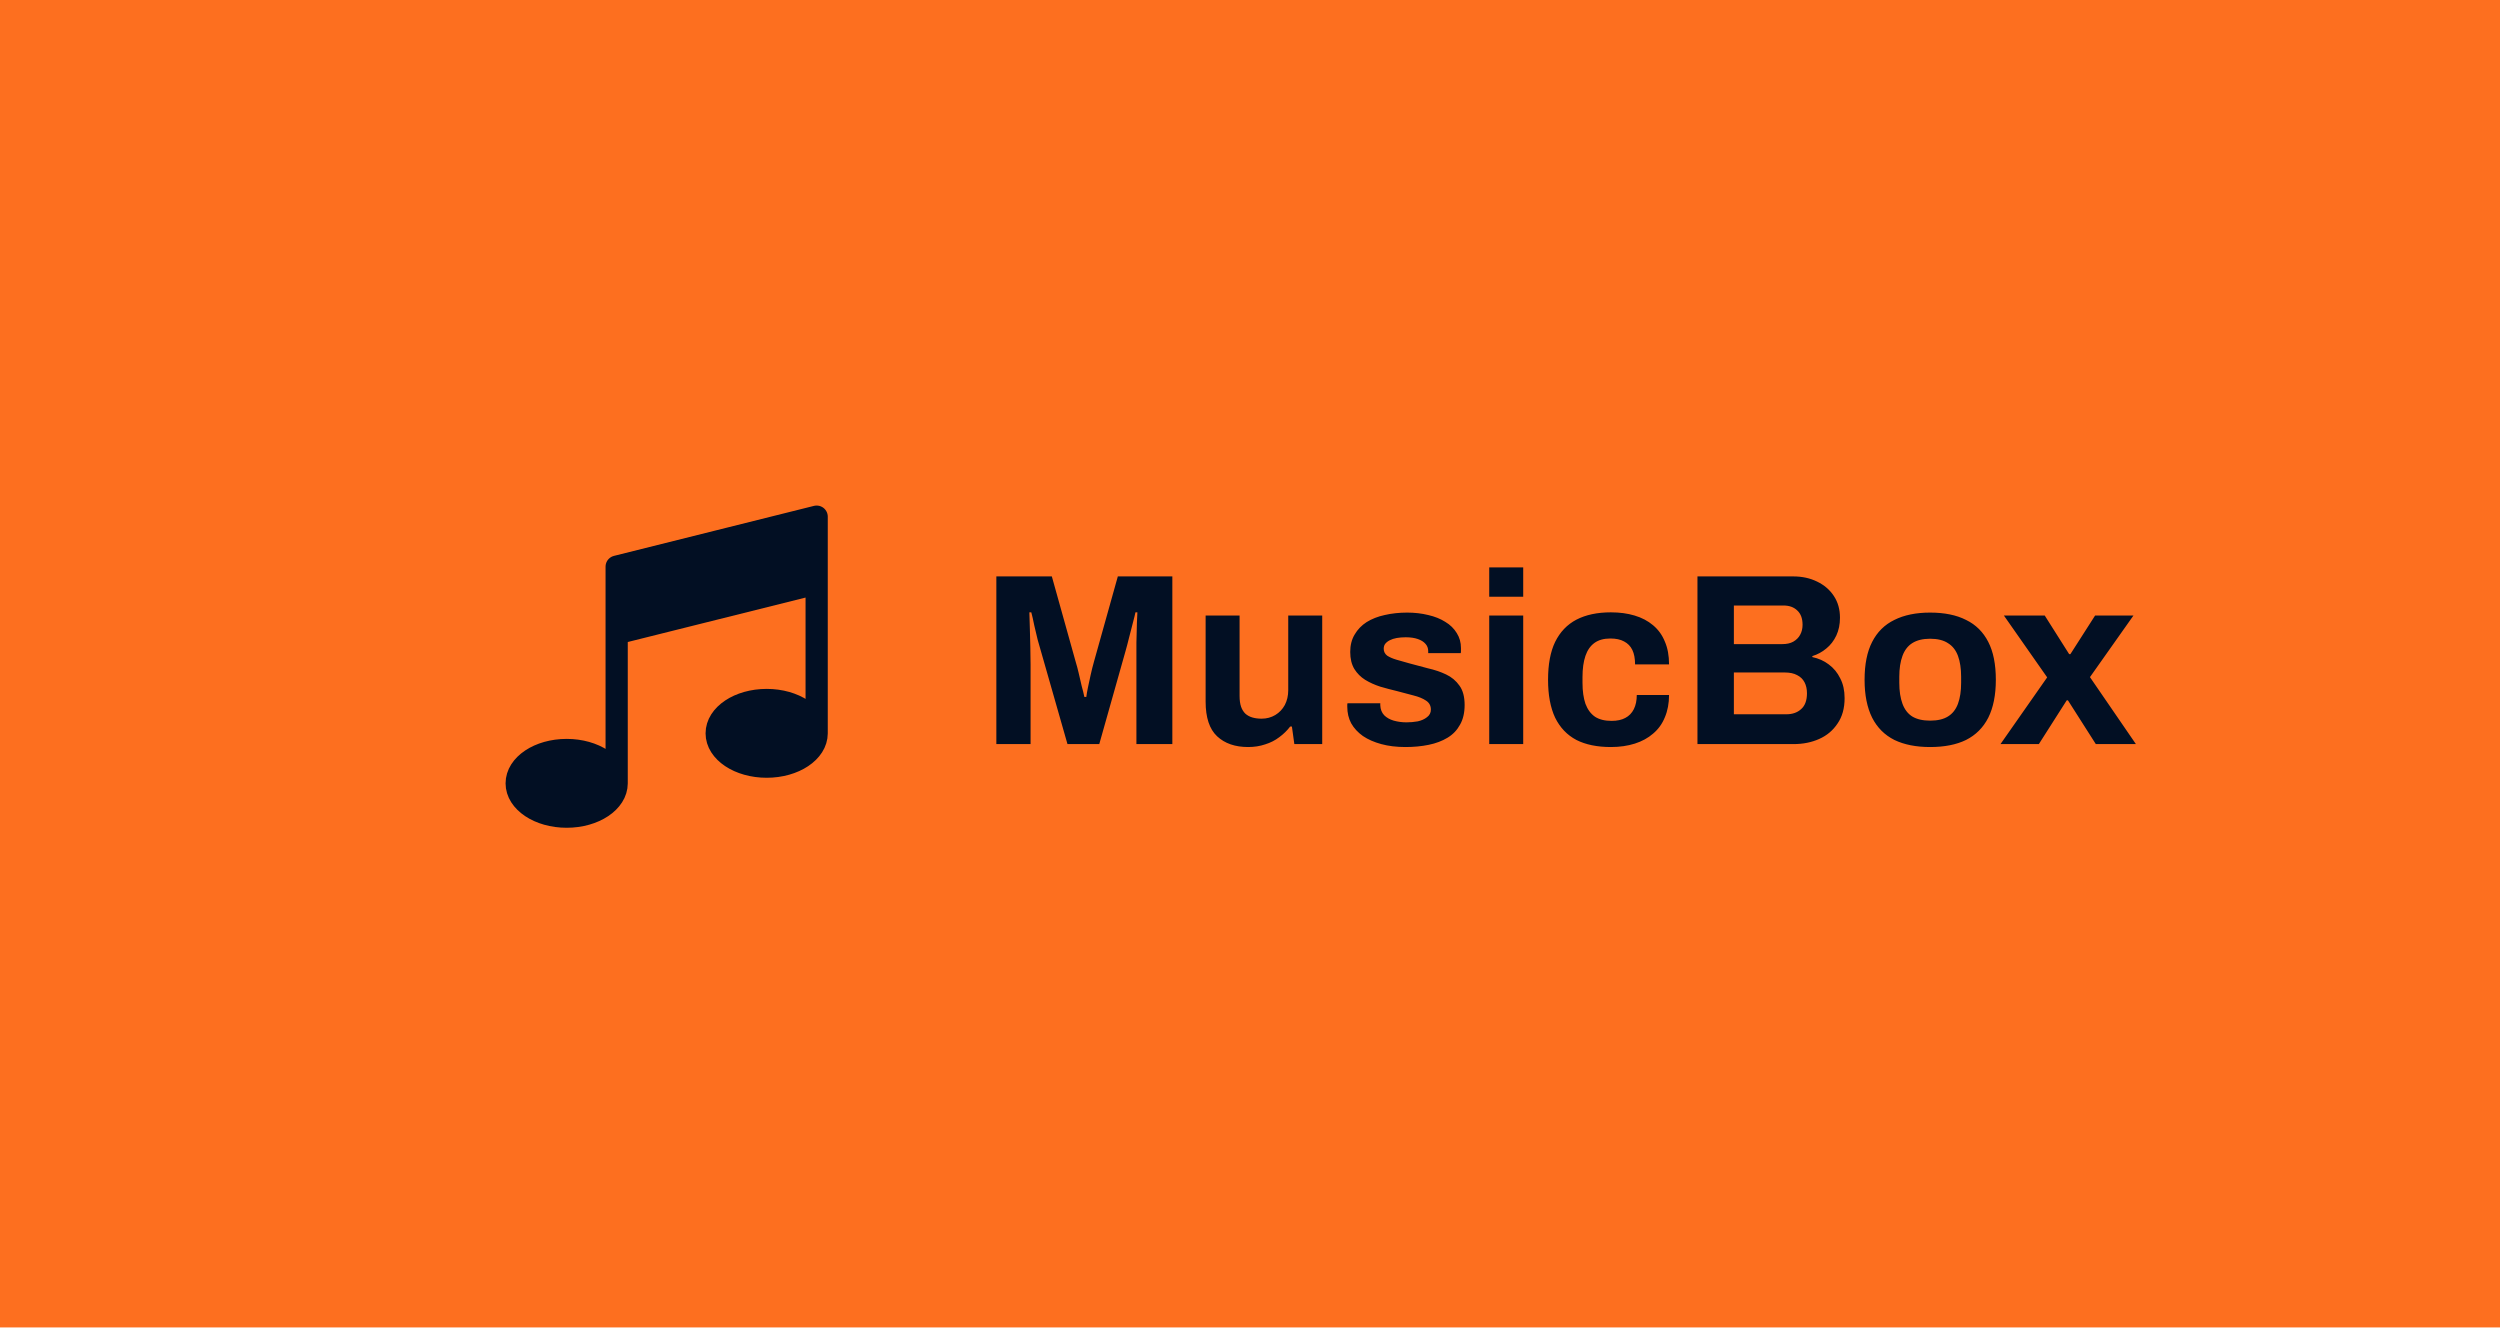
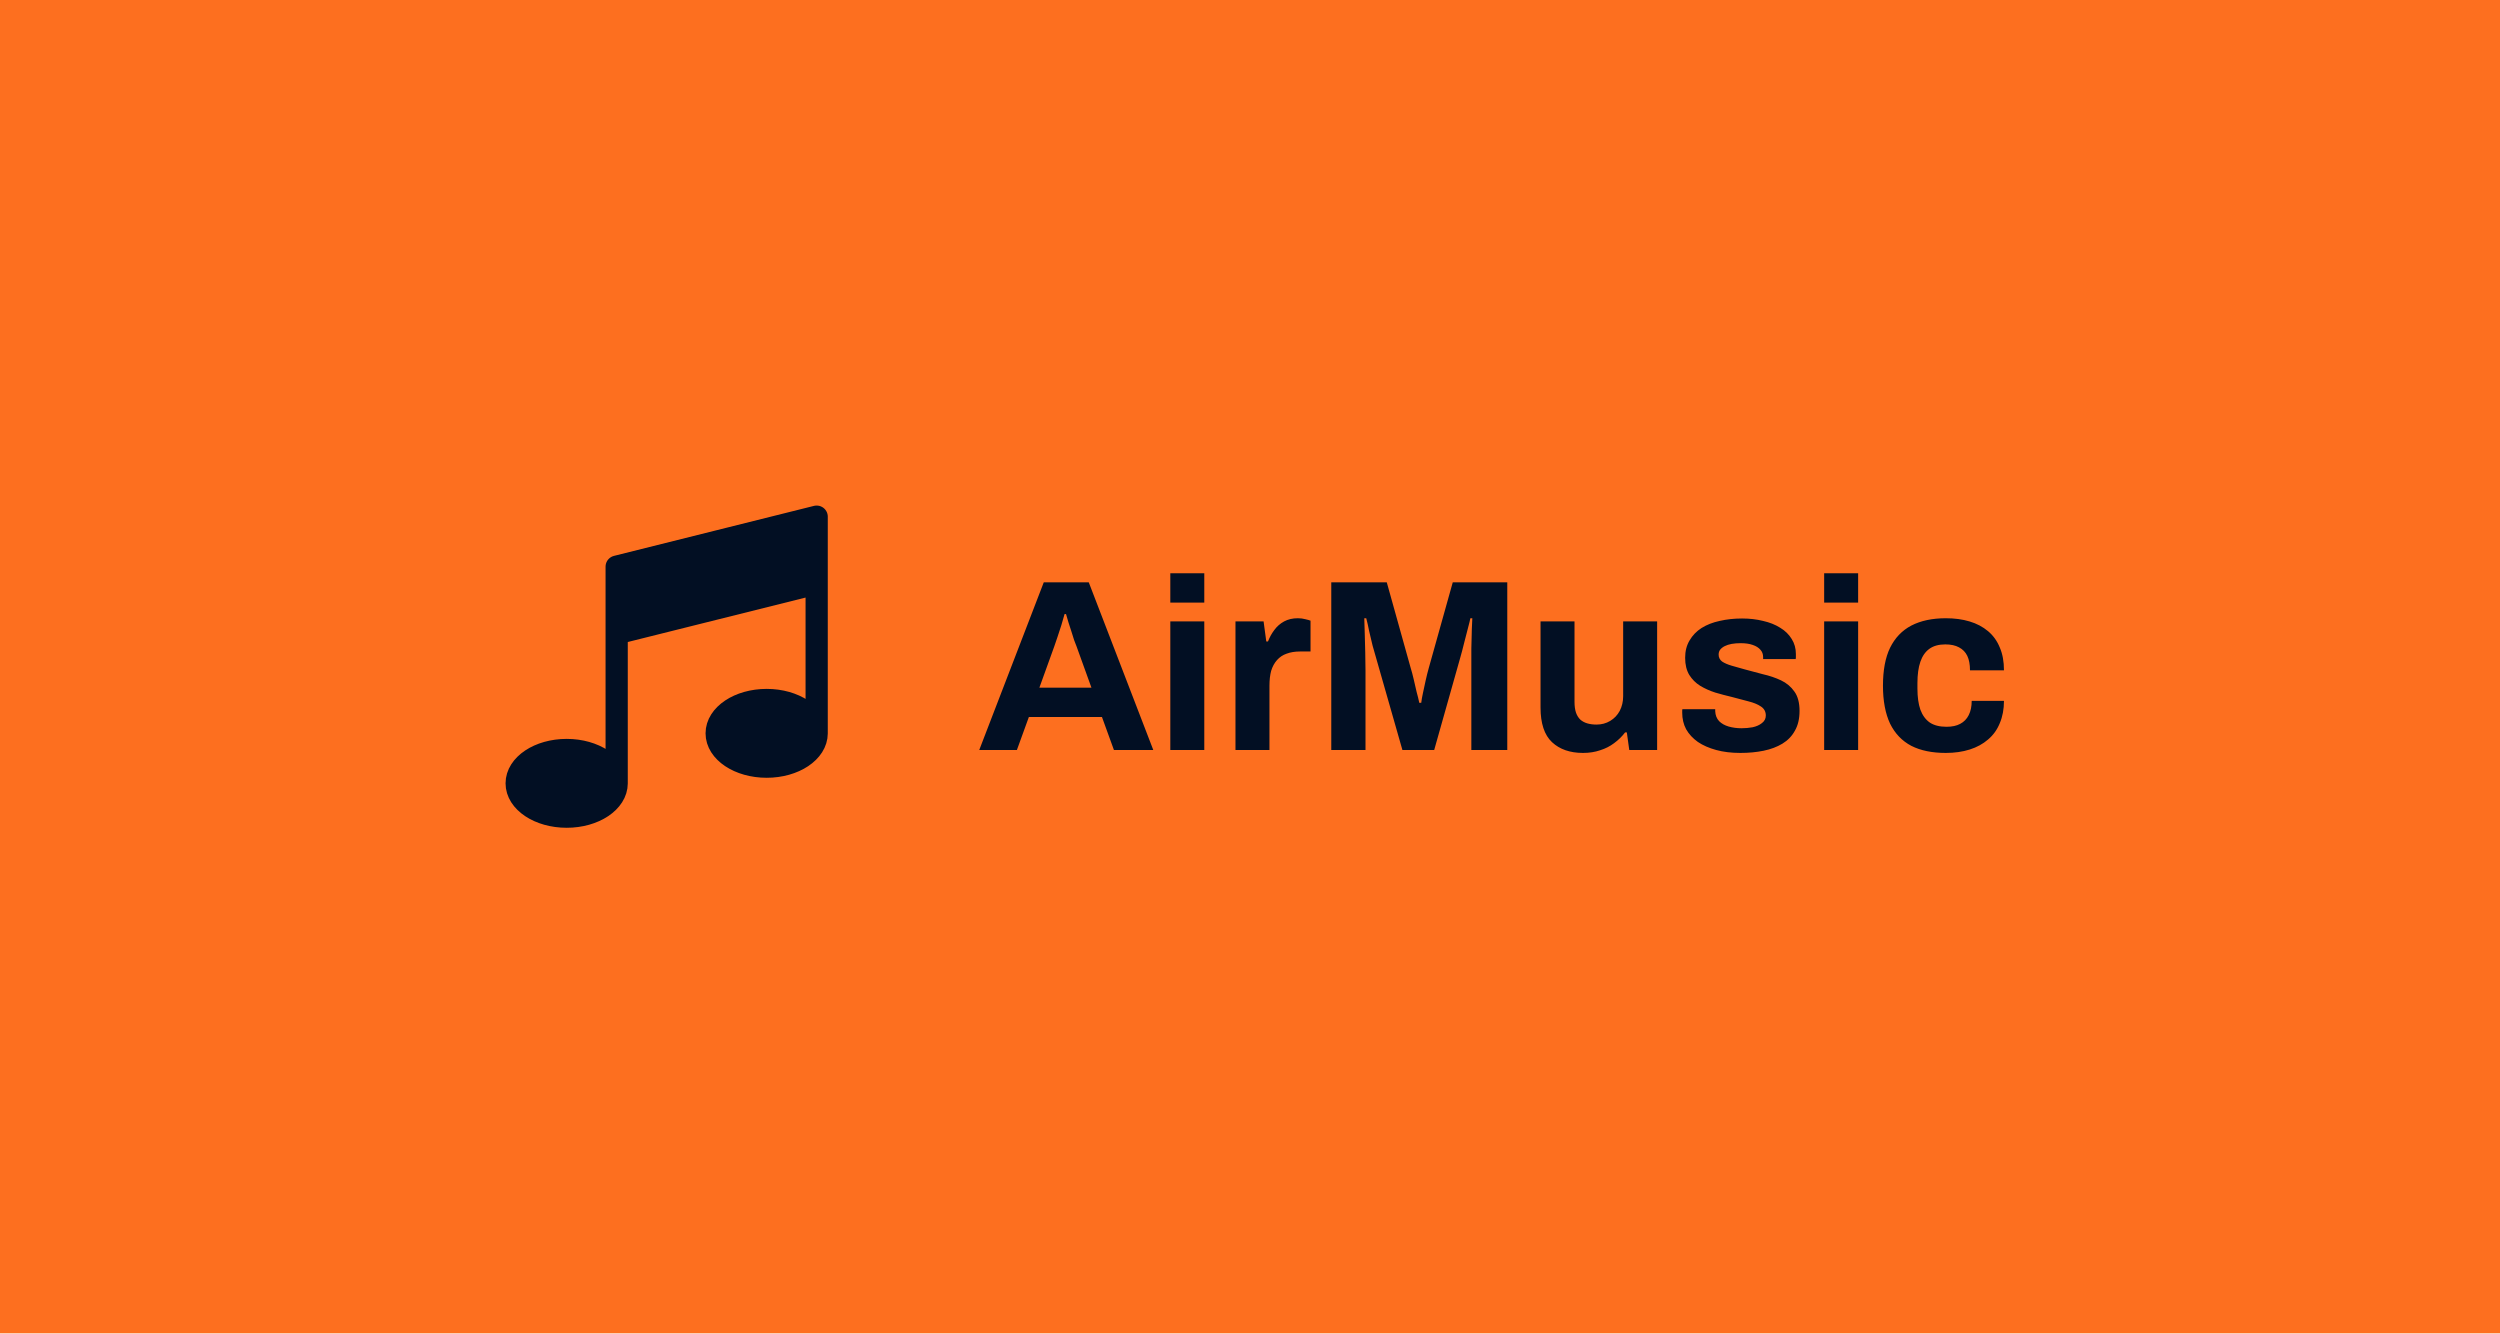
- <svg xmlns="http://www.w3.org/2000/svg" width="113" height="60" viewBox="0 0 113 60" fill="none">
-   <rect width="113" height="60" fill="#FD6F1F" />
-   <path d="M27.873 28.627V35.407C27.873 36.239 26.862 36.913 25.613 36.913C24.365 36.913 23.354 36.239 23.354 35.407C23.354 34.574 24.365 33.9 25.613 33.9C26.862 33.9 27.873 34.574 27.873 35.407V28.627V25.613L36.913 23.353V26.367V33.147C36.913 33.979 35.902 34.653 34.654 34.653C33.405 34.653 32.394 33.979 32.394 33.147C32.394 32.314 33.405 31.64 34.654 31.64C35.902 31.64 36.913 32.314 36.913 33.147V26.367L27.873 28.627Z" fill="#020F23" />
-   <path d="M27.873 35.407V25.613L36.913 23.353V33.147M27.873 35.407C27.873 36.239 26.862 36.913 25.613 36.913C24.365 36.913 23.354 36.239 23.354 35.407C23.354 34.574 24.365 33.9 25.613 33.9C26.862 33.9 27.873 34.574 27.873 35.407ZM36.913 33.147C36.913 33.979 35.902 34.653 34.654 34.653C33.405 34.653 32.394 33.979 32.394 33.147C32.394 32.314 33.405 31.64 34.654 31.64C35.902 31.64 36.913 32.314 36.913 33.147ZM27.873 28.627L36.913 26.367" stroke="#020F23" stroke-width="1.004" stroke-linecap="round" stroke-linejoin="round" />
-   <path d="M45.035 33.633V26.054H47.543L48.626 29.932C48.67 30.072 48.714 30.238 48.758 30.429C48.803 30.621 48.847 30.812 48.891 31.004C48.943 31.188 48.983 31.354 49.013 31.501H49.101C49.116 31.376 49.142 31.228 49.178 31.059C49.215 30.882 49.256 30.694 49.3 30.495C49.344 30.297 49.392 30.105 49.444 29.921L50.526 26.054H52.99V33.633H51.366V30.042C51.366 29.711 51.366 29.38 51.366 29.048C51.373 28.709 51.381 28.415 51.388 28.164C51.403 27.914 51.41 27.752 51.41 27.678H51.322C51.307 27.759 51.27 27.91 51.211 28.131C51.16 28.345 51.101 28.573 51.035 28.816C50.976 29.059 50.92 29.269 50.869 29.446L49.687 33.633H48.25L47.057 29.457C47.013 29.302 46.961 29.122 46.902 28.915C46.851 28.702 46.799 28.485 46.748 28.264C46.703 28.035 46.659 27.84 46.615 27.678H46.527C46.534 27.877 46.541 28.116 46.549 28.396C46.556 28.669 46.563 28.952 46.571 29.247C46.578 29.534 46.582 29.799 46.582 30.042V33.633H45.035ZM56.416 33.766C55.827 33.766 55.359 33.604 55.013 33.28C54.667 32.956 54.494 32.433 54.494 31.711V27.822H56.029V31.457C56.029 31.648 56.051 31.81 56.096 31.943C56.14 32.068 56.203 32.171 56.284 32.252C56.372 32.333 56.479 32.392 56.604 32.429C56.729 32.466 56.869 32.484 57.024 32.484C57.252 32.484 57.458 32.429 57.643 32.319C57.827 32.208 57.97 32.057 58.074 31.866C58.177 31.667 58.228 31.446 58.228 31.203V27.822H59.764V33.633H58.504L58.394 32.838H58.317C58.177 33.022 58.011 33.184 57.819 33.324C57.635 33.464 57.425 33.571 57.19 33.644C56.954 33.725 56.696 33.766 56.416 33.766ZM63.527 33.766C63.122 33.766 62.757 33.722 62.433 33.633C62.109 33.545 61.833 33.423 61.605 33.269C61.376 33.107 61.199 32.915 61.074 32.694C60.956 32.473 60.897 32.223 60.897 31.943C60.897 31.913 60.897 31.884 60.897 31.854C60.897 31.825 60.901 31.803 60.908 31.788H62.389C62.389 31.803 62.389 31.818 62.389 31.832C62.389 31.847 62.389 31.862 62.389 31.877C62.396 32.061 62.455 32.212 62.566 32.33C62.676 32.44 62.82 32.521 62.997 32.573C63.181 32.624 63.372 32.65 63.571 32.65C63.748 32.65 63.917 32.635 64.079 32.606C64.249 32.569 64.389 32.506 64.499 32.418C64.617 32.33 64.676 32.215 64.676 32.075C64.676 31.899 64.603 31.762 64.455 31.667C64.315 31.571 64.127 31.494 63.892 31.435C63.663 31.376 63.413 31.309 63.14 31.236C62.89 31.177 62.639 31.11 62.389 31.037C62.139 30.956 61.91 30.853 61.704 30.727C61.505 30.602 61.343 30.44 61.218 30.241C61.093 30.035 61.03 29.777 61.03 29.468C61.03 29.166 61.096 28.904 61.229 28.683C61.361 28.455 61.542 28.267 61.77 28.12C62.006 27.973 62.279 27.866 62.588 27.799C62.905 27.726 63.243 27.689 63.604 27.689C63.943 27.689 64.26 27.726 64.555 27.799C64.849 27.866 65.107 27.969 65.328 28.109C65.549 28.241 65.722 28.411 65.847 28.617C65.973 28.816 66.035 29.041 66.035 29.291C66.035 29.343 66.035 29.39 66.035 29.435C66.035 29.479 66.031 29.508 66.024 29.523H64.555V29.435C64.555 29.302 64.514 29.192 64.433 29.103C64.352 29.008 64.234 28.934 64.079 28.882C63.932 28.831 63.752 28.805 63.538 28.805C63.391 28.805 63.255 28.816 63.129 28.838C63.011 28.86 62.908 28.893 62.82 28.938C62.732 28.982 62.662 29.037 62.61 29.103C62.566 29.162 62.544 29.236 62.544 29.324C62.544 29.45 62.595 29.553 62.698 29.634C62.809 29.707 62.953 29.77 63.129 29.821C63.306 29.873 63.501 29.928 63.715 29.987C63.98 30.061 64.256 30.134 64.544 30.208C64.838 30.274 65.111 30.366 65.361 30.484C65.612 30.602 65.814 30.772 65.969 30.993C66.124 31.206 66.201 31.497 66.201 31.866C66.201 32.219 66.131 32.517 65.991 32.76C65.858 33.004 65.671 33.199 65.427 33.346C65.184 33.493 64.901 33.6 64.577 33.666C64.253 33.733 63.903 33.766 63.527 33.766ZM67.313 26.971V25.645H68.849V26.971H67.313ZM67.313 33.633V27.822H68.849V33.633H67.313ZM72.811 33.766C72.192 33.766 71.673 33.659 71.253 33.446C70.833 33.224 70.513 32.889 70.292 32.44C70.078 31.983 69.972 31.413 69.972 30.727C69.972 30.028 70.078 29.457 70.292 29.015C70.513 28.566 70.833 28.23 71.253 28.009C71.68 27.788 72.2 27.678 72.811 27.678C73.209 27.678 73.566 27.726 73.883 27.822C74.207 27.917 74.487 28.065 74.722 28.264C74.958 28.462 75.135 28.709 75.253 29.004C75.378 29.291 75.441 29.634 75.441 30.031H73.905C73.905 29.766 73.864 29.549 73.783 29.38C73.702 29.21 73.577 29.081 73.408 28.993C73.246 28.904 73.039 28.86 72.789 28.86C72.494 28.86 72.255 28.927 72.071 29.059C71.887 29.192 71.75 29.387 71.662 29.645C71.574 29.902 71.529 30.223 71.529 30.606V30.86C71.529 31.236 71.574 31.552 71.662 31.81C71.758 32.068 71.901 32.263 72.093 32.396C72.284 32.521 72.535 32.584 72.844 32.584C73.095 32.584 73.301 32.539 73.463 32.451C73.632 32.363 73.761 32.23 73.85 32.053C73.938 31.877 73.982 31.663 73.982 31.413H75.441C75.441 31.788 75.378 32.123 75.253 32.418C75.135 32.713 74.958 32.959 74.722 33.158C74.494 33.357 74.218 33.508 73.894 33.611C73.57 33.714 73.209 33.766 72.811 33.766ZM76.725 33.633V26.054H81.056C81.454 26.054 81.811 26.131 82.128 26.286C82.452 26.441 82.706 26.658 82.89 26.938C83.075 27.218 83.167 27.545 83.167 27.921C83.167 28.223 83.111 28.492 83.001 28.728C82.89 28.963 82.739 29.159 82.548 29.313C82.364 29.468 82.154 29.582 81.918 29.656V29.7C82.198 29.759 82.445 29.869 82.658 30.031C82.879 30.193 83.052 30.403 83.178 30.661C83.31 30.912 83.376 31.21 83.376 31.556C83.376 32.013 83.27 32.396 83.056 32.705C82.85 33.015 82.574 33.247 82.227 33.401C81.881 33.556 81.495 33.633 81.067 33.633H76.725ZM78.371 32.285H80.747C81.019 32.285 81.24 32.208 81.41 32.053C81.587 31.899 81.675 31.659 81.675 31.335C81.675 31.144 81.638 30.978 81.564 30.838C81.491 30.698 81.38 30.591 81.233 30.517C81.086 30.436 80.898 30.396 80.669 30.396H78.371V32.285ZM78.371 29.114H80.559C80.758 29.114 80.924 29.078 81.056 29.004C81.196 28.923 81.299 28.82 81.366 28.694C81.439 28.562 81.476 28.411 81.476 28.241C81.476 27.954 81.395 27.737 81.233 27.59C81.078 27.442 80.872 27.369 80.614 27.369H78.371V29.114ZM87.24 33.766C86.607 33.766 86.069 33.659 85.627 33.446C85.185 33.224 84.85 32.889 84.621 32.44C84.393 31.983 84.279 31.413 84.279 30.727C84.279 30.028 84.393 29.457 84.621 29.015C84.85 28.566 85.185 28.234 85.627 28.02C86.069 27.799 86.607 27.689 87.24 27.689C87.888 27.689 88.43 27.799 88.864 28.02C89.306 28.234 89.641 28.566 89.87 29.015C90.098 29.457 90.212 30.028 90.212 30.727C90.212 31.413 90.098 31.983 89.87 32.44C89.641 32.889 89.306 33.224 88.864 33.446C88.43 33.659 87.888 33.766 87.24 33.766ZM87.24 32.573C87.579 32.573 87.848 32.51 88.047 32.385C88.253 32.26 88.404 32.068 88.5 31.81C88.595 31.552 88.643 31.236 88.643 30.86V30.595C88.643 30.219 88.595 29.902 88.5 29.645C88.404 29.387 88.253 29.195 88.047 29.07C87.848 28.938 87.579 28.871 87.24 28.871C86.909 28.871 86.64 28.938 86.433 29.07C86.235 29.195 86.087 29.387 85.992 29.645C85.896 29.902 85.848 30.219 85.848 30.595V30.86C85.848 31.236 85.896 31.552 85.992 31.81C86.087 32.068 86.235 32.26 86.433 32.385C86.64 32.51 86.909 32.573 87.24 32.573ZM90.422 33.633L92.532 30.617L90.576 27.822H92.422L93.526 29.567H93.582L94.698 27.822H96.432L94.466 30.606L96.543 33.633H94.731L93.471 31.655H93.416L92.156 33.633H90.422Z" fill="#020F23" />
+ <svg xmlns="http://www.w3.org/2000/svg" width="225" height="120" viewBox="0 0 225 120" fill="none">
+   <rect width="225" height="120" fill="#FD6F1F" />
+   <path d="M55.5 57V70.5C55.5 72.157 53.486 73.5 51 73.5C48.514 73.5 46.5 72.157 46.5 70.5C46.5 68.843 48.514 67.5 51 67.5C53.486 67.5 55.5 68.843 55.5 70.5V57V51L73.5 46.5V52.5V66C73.5 67.657 71.486 69 69 69C66.514 69 64.5 67.657 64.5 66C64.5 64.343 66.514 63 69 63C71.486 63 73.5 64.343 73.5 66V52.5L55.5 57Z" fill="#020F23" />
+   <path d="M55.5 70.5V51L73.5 46.5V66M55.5 70.5C55.5 72.157 53.486 73.5 51 73.5C48.514 73.5 46.5 72.157 46.5 70.5C46.5 68.843 48.514 67.5 51 67.5C53.486 67.5 55.5 68.843 55.5 70.5ZM73.5 66C73.5 67.657 71.486 69 69 69C66.514 69 64.5 67.657 64.5 66C64.5 64.343 66.514 63 69 63C71.486 63 73.5 64.343 73.5 66ZM55.5 57L73.5 52.5" stroke="#020F23" stroke-width="2" stroke-linecap="round" stroke-linejoin="round" />
+   <path d="M88.132 67.5L93.94 52.408H97.988L103.796 67.5H100.254L99.176 64.53H92.598L91.52 67.5H88.132ZM93.544 61.89H98.23L96.888 58.172C96.829 58.011 96.756 57.82 96.668 57.6C96.595 57.365 96.514 57.109 96.426 56.83C96.338 56.551 96.25 56.28 96.162 56.016C96.089 55.737 96.015 55.488 95.942 55.268H95.81C95.737 55.547 95.641 55.877 95.524 56.258C95.407 56.625 95.289 56.984 95.172 57.336C95.055 57.673 94.959 57.952 94.886 58.172L93.544 61.89ZM105.328 54.234V51.594H108.386V54.234H105.328ZM105.328 67.5V55.928H108.386V67.5H105.328ZM111.193 67.5V55.928H113.723L113.965 57.732H114.119C114.266 57.351 114.456 57.006 114.691 56.698C114.926 56.375 115.219 56.119 115.571 55.928C115.923 55.737 116.334 55.642 116.803 55.642C117.052 55.642 117.28 55.671 117.485 55.73C117.69 55.774 117.844 55.818 117.947 55.862V58.634H117.001C116.546 58.634 116.143 58.7 115.791 58.832C115.454 58.949 115.168 59.14 114.933 59.404C114.698 59.668 114.522 59.991 114.405 60.372C114.302 60.753 114.251 61.201 114.251 61.714V67.5H111.193ZM119.815 67.5V52.408H124.809L126.965 60.13C127.053 60.409 127.141 60.739 127.229 61.12C127.317 61.501 127.405 61.883 127.493 62.264C127.595 62.631 127.676 62.961 127.735 63.254H127.911C127.94 63.005 127.991 62.711 128.065 62.374C128.138 62.022 128.219 61.648 128.307 61.252C128.395 60.856 128.49 60.475 128.593 60.108L130.749 52.408H135.655V67.5H132.421V60.35C132.421 59.69 132.421 59.03 132.421 58.37C132.435 57.695 132.45 57.109 132.465 56.61C132.494 56.111 132.509 55.789 132.509 55.642H132.333C132.303 55.803 132.23 56.104 132.113 56.544C132.01 56.969 131.893 57.424 131.761 57.908C131.643 58.392 131.533 58.81 131.431 59.162L129.077 67.5H126.217L123.841 59.184C123.753 58.876 123.65 58.517 123.533 58.106C123.43 57.681 123.327 57.248 123.225 56.808C123.137 56.353 123.049 55.965 122.961 55.642H122.785C122.799 56.038 122.814 56.515 122.829 57.072C122.843 57.615 122.858 58.179 122.873 58.766C122.887 59.338 122.895 59.866 122.895 60.35V67.5H119.815ZM142.476 67.764C141.303 67.764 140.371 67.441 139.682 66.796C138.993 66.151 138.648 65.109 138.648 63.672V55.928H141.706V63.166C141.706 63.547 141.75 63.87 141.838 64.134C141.926 64.383 142.051 64.589 142.212 64.75C142.388 64.911 142.601 65.029 142.85 65.102C143.099 65.175 143.378 65.212 143.686 65.212C144.141 65.212 144.551 65.102 144.918 64.882C145.285 64.662 145.571 64.361 145.776 63.98C145.981 63.584 146.084 63.144 146.084 62.66V55.928H149.142V67.5H146.634L146.414 65.916H146.26C145.981 66.283 145.651 66.605 145.27 66.884C144.903 67.163 144.485 67.375 144.016 67.522C143.547 67.683 143.033 67.764 142.476 67.764ZM156.635 67.764C155.828 67.764 155.102 67.676 154.457 67.5C153.812 67.324 153.262 67.082 152.807 66.774C152.352 66.451 152 66.07 151.751 65.63C151.516 65.19 151.399 64.691 151.399 64.134C151.399 64.075 151.399 64.017 151.399 63.958C151.399 63.899 151.406 63.855 151.421 63.826H154.369C154.369 63.855 154.369 63.885 154.369 63.914C154.369 63.943 154.369 63.973 154.369 64.002C154.384 64.369 154.501 64.669 154.721 64.904C154.941 65.124 155.227 65.285 155.579 65.388C155.946 65.491 156.327 65.542 156.723 65.542C157.075 65.542 157.412 65.513 157.735 65.454C158.072 65.381 158.351 65.256 158.571 65.08C158.806 64.904 158.923 64.677 158.923 64.398C158.923 64.046 158.776 63.775 158.483 63.584C158.204 63.393 157.83 63.239 157.361 63.122C156.906 63.005 156.408 62.873 155.865 62.726C155.366 62.609 154.868 62.477 154.369 62.33C153.87 62.169 153.416 61.963 153.005 61.714C152.609 61.465 152.286 61.142 152.037 60.746C151.788 60.335 151.663 59.822 151.663 59.206C151.663 58.605 151.795 58.084 152.059 57.644C152.323 57.189 152.682 56.815 153.137 56.522C153.606 56.229 154.149 56.016 154.765 55.884C155.396 55.737 156.07 55.664 156.789 55.664C157.464 55.664 158.094 55.737 158.681 55.884C159.268 56.016 159.781 56.221 160.221 56.5C160.661 56.764 161.006 57.101 161.255 57.512C161.504 57.908 161.629 58.355 161.629 58.854C161.629 58.957 161.629 59.052 161.629 59.14C161.629 59.228 161.622 59.287 161.607 59.316H158.681V59.14C158.681 58.876 158.6 58.656 158.439 58.48C158.278 58.289 158.043 58.143 157.735 58.04C157.442 57.937 157.082 57.886 156.657 57.886C156.364 57.886 156.092 57.908 155.843 57.952C155.608 57.996 155.403 58.062 155.227 58.15C155.051 58.238 154.912 58.348 154.809 58.48C154.721 58.597 154.677 58.744 154.677 58.92C154.677 59.169 154.78 59.375 154.985 59.536C155.205 59.683 155.491 59.807 155.843 59.91C156.195 60.013 156.584 60.123 157.009 60.24C157.537 60.387 158.087 60.533 158.659 60.68C159.246 60.812 159.788 60.995 160.287 61.23C160.786 61.465 161.189 61.802 161.497 62.242C161.805 62.667 161.959 63.247 161.959 63.98C161.959 64.684 161.82 65.278 161.541 65.762C161.277 66.246 160.903 66.635 160.419 66.928C159.935 67.221 159.37 67.434 158.725 67.566C158.08 67.698 157.383 67.764 156.635 67.764ZM164.174 54.234V51.594H167.232V54.234H164.174ZM164.174 67.5V55.928H167.232V67.5H164.174ZM175.121 67.764C173.889 67.764 172.855 67.551 172.019 67.126C171.183 66.686 170.545 66.019 170.105 65.124C169.68 64.215 169.467 63.078 169.467 61.714C169.467 60.321 169.68 59.184 170.105 58.304C170.545 57.409 171.183 56.742 172.019 56.302C172.87 55.862 173.904 55.642 175.121 55.642C175.913 55.642 176.624 55.737 177.255 55.928C177.9 56.119 178.458 56.412 178.927 56.808C179.396 57.204 179.748 57.695 179.983 58.282C180.232 58.854 180.357 59.536 180.357 60.328H177.299C177.299 59.8 177.218 59.367 177.057 59.03C176.896 58.693 176.646 58.436 176.309 58.26C175.986 58.084 175.576 57.996 175.077 57.996C174.49 57.996 174.014 58.128 173.647 58.392C173.28 58.656 173.009 59.045 172.833 59.558C172.657 60.071 172.569 60.709 172.569 61.472V61.978C172.569 62.726 172.657 63.357 172.833 63.87C173.024 64.383 173.31 64.772 173.691 65.036C174.072 65.285 174.571 65.41 175.187 65.41C175.686 65.41 176.096 65.322 176.419 65.146C176.756 64.97 177.013 64.706 177.189 64.354C177.365 64.002 177.453 63.577 177.453 63.078H180.357C180.357 63.826 180.232 64.493 179.983 65.08C179.748 65.667 179.396 66.158 178.927 66.554C178.472 66.95 177.922 67.251 177.277 67.456C176.632 67.661 175.913 67.764 175.121 67.764Z" fill="#020F23" />
</svg>
